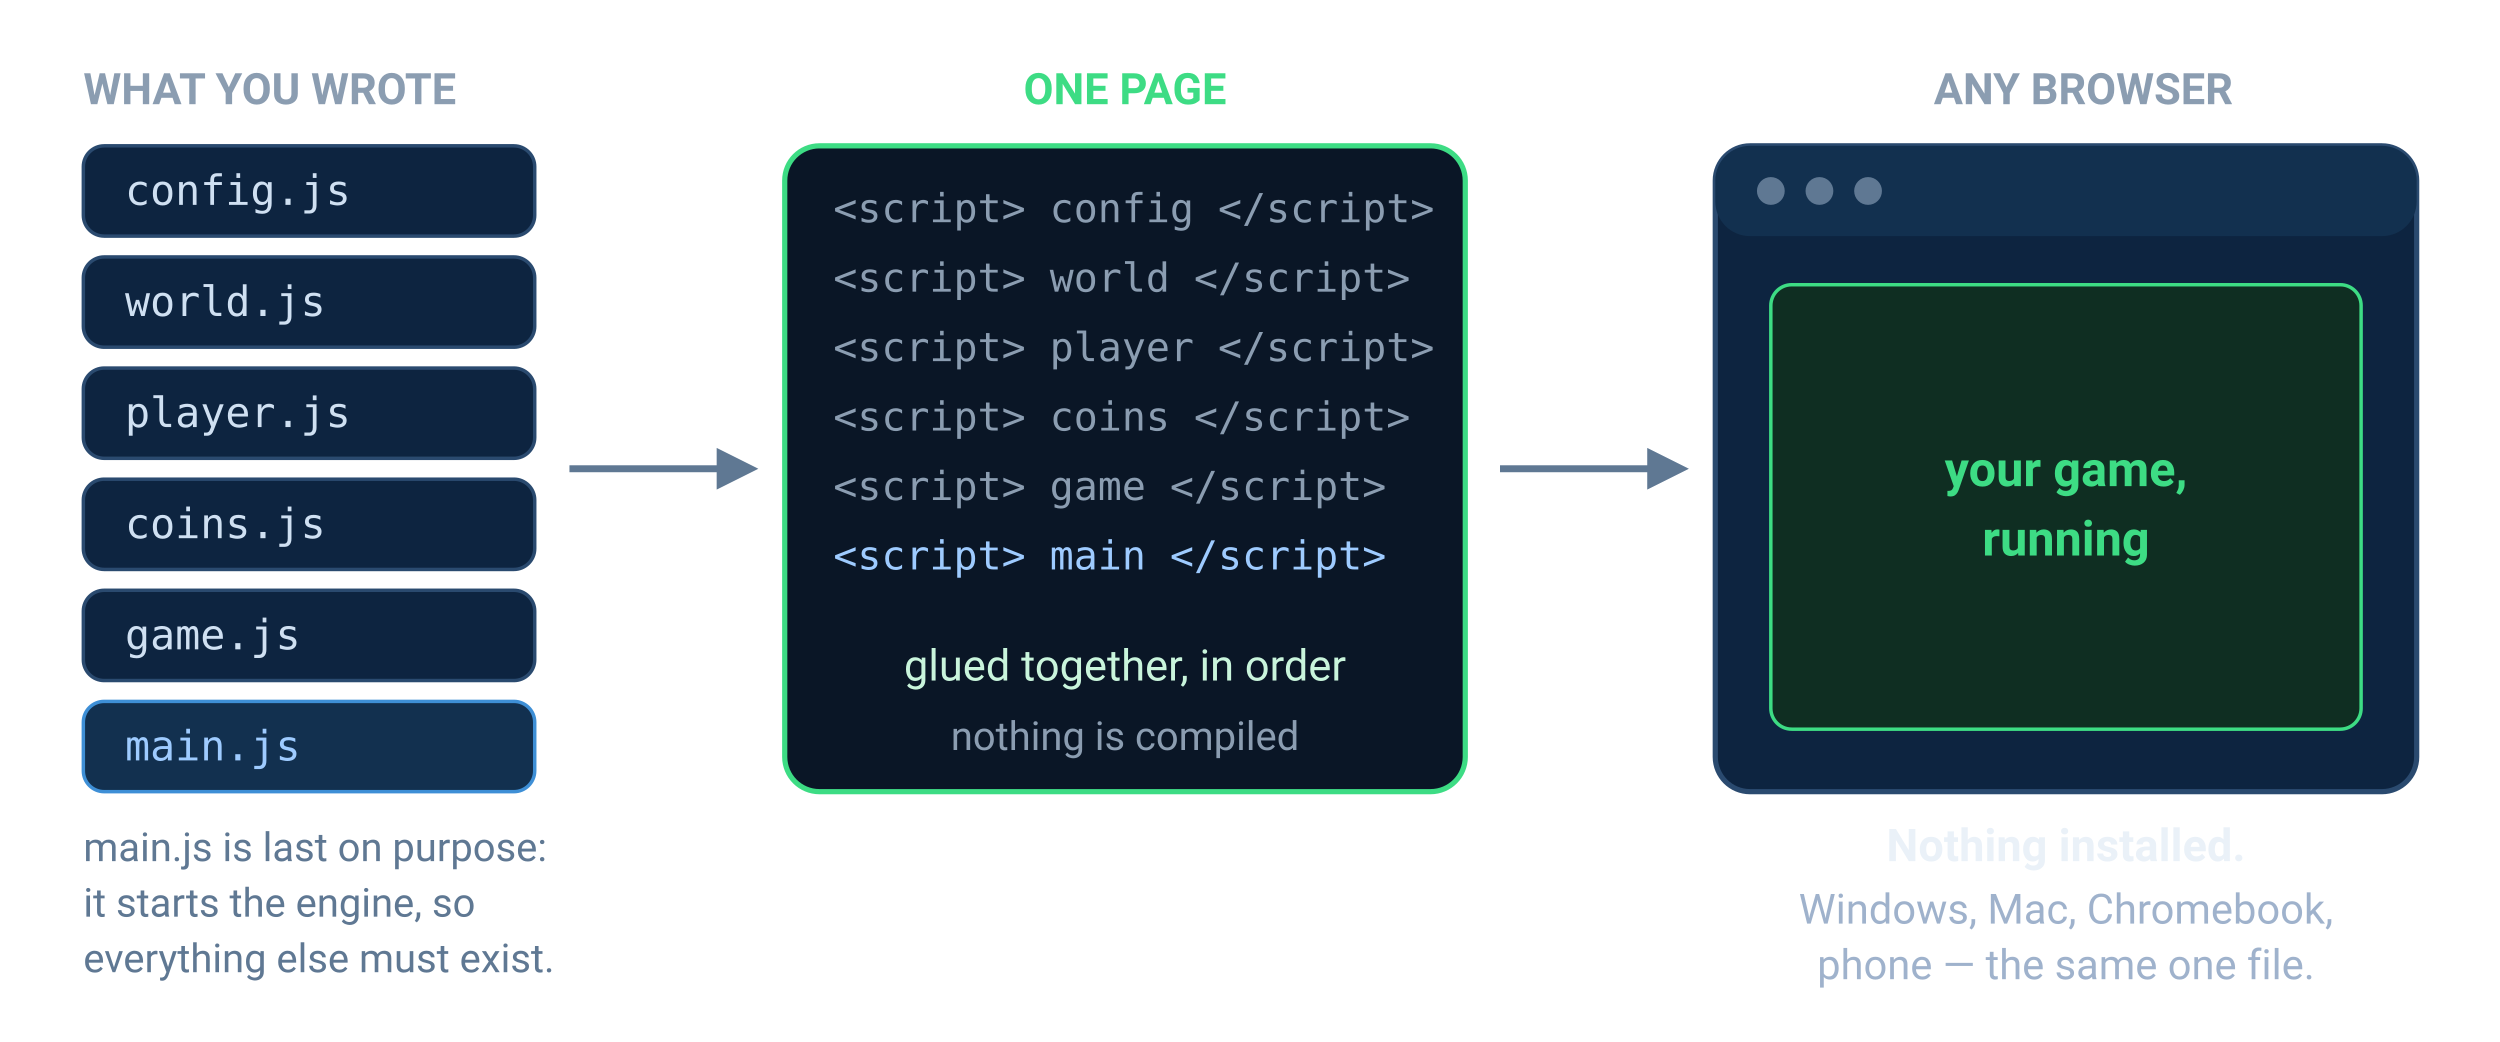
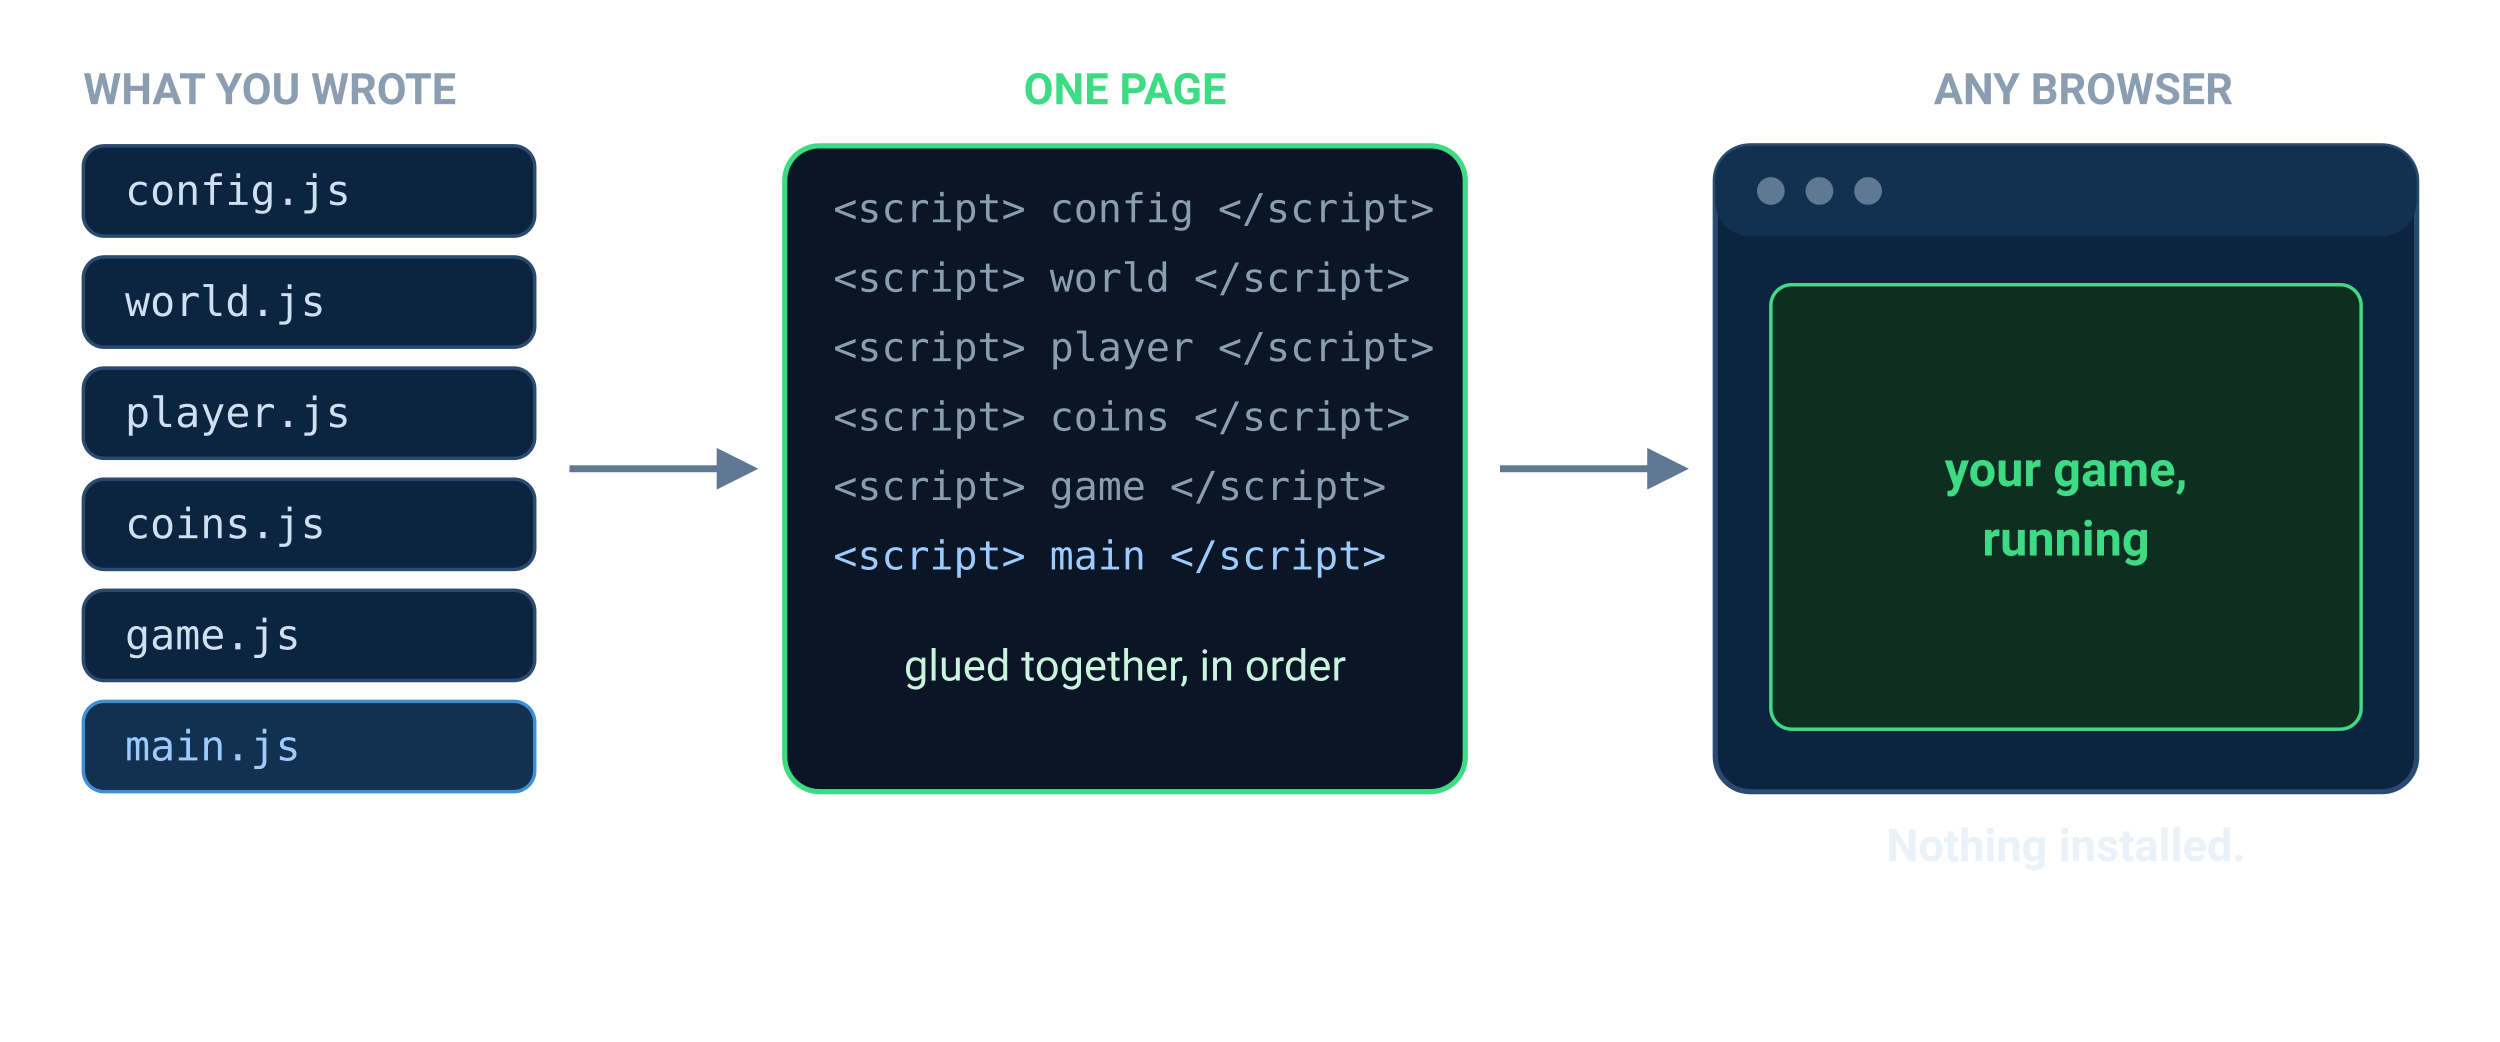
<svg xmlns="http://www.w3.org/2000/svg" viewBox="0 0 720 300" role="img" aria-label="Six project files are joined into a single page, which the browser opens directly. Nothing is compiled and nothing is installed.">
  <defs>
    <marker id="op-arrow" viewBox="0 0 10 10" refX="8" refY="5" markerWidth="6" markerHeight="6" orient="auto-start-reverse">
      <path d="M0 0 L10 5 L0 10 z" fill="#5f7893" />
    </marker>
  </defs>
  <g font-family="Segoe UI, Roboto, Arial, sans-serif">
    <text x="24" y="30" fill="#8b9db1" font-size="12.5" font-weight="600">WHAT YOU WROTE</text>
    <g font-family="Consolas, monospace" font-size="12">
      <rect x="24" y="42" width="130" height="26" rx="6" fill="#0d2440" stroke="#2a4a6f" />
      <text x="36" y="59" fill="#cfe0f2">config.js</text>
      <rect x="24" y="74" width="130" height="26" rx="6" fill="#0d2440" stroke="#2a4a6f" />
      <text x="36" y="91" fill="#cfe0f2">world.js</text>
      <rect x="24" y="106" width="130" height="26" rx="6" fill="#0d2440" stroke="#2a4a6f" />
      <text x="36" y="123" fill="#cfe0f2">player.js</text>
      <rect x="24" y="138" width="130" height="26" rx="6" fill="#0d2440" stroke="#2a4a6f" />
      <text x="36" y="155" fill="#cfe0f2">coins.js</text>
      <rect x="24" y="170" width="130" height="26" rx="6" fill="#0d2440" stroke="#2a4a6f" />
      <text x="36" y="187" fill="#cfe0f2">game.js</text>
      <rect x="24" y="202" width="130" height="26" rx="6" fill="#12304f" stroke="#3e8fd6" />
      <text x="36" y="219" fill="#9ecbff">main.js</text>
    </g>
-     <text x="24" y="248" fill="#5f7893" font-size="11.5">main.js is last on purpose:</text>
-     <text x="24" y="264" fill="#5f7893" font-size="11.5">it starts the engine, so</text>
-     <text x="24" y="280" fill="#5f7893" font-size="11.5">everything else must exist.</text>
    <line x1="164" y1="135" x2="216" y2="135" stroke="#5f7893" stroke-width="2" marker-end="url(#op-arrow)" />
    <rect x="226" y="42" width="196" height="186" rx="10" fill="#0a1626" stroke="#3ddc84" stroke-width="1.5" />
    <text x="324" y="30" text-anchor="middle" fill="#3ddc84" font-size="12.5" font-weight="600">ONE PAGE</text>
    <g font-family="Consolas, monospace" font-size="11.5" fill="#8b9db1">
      <text x="240" y="64">&lt;script&gt; config  &lt;/script&gt;</text>
      <text x="240" y="84">&lt;script&gt; world   &lt;/script&gt;</text>
      <text x="240" y="104">&lt;script&gt; player  &lt;/script&gt;</text>
      <text x="240" y="124">&lt;script&gt; coins   &lt;/script&gt;</text>
      <text x="240" y="144">&lt;script&gt; game    &lt;/script&gt;</text>
      <text x="240" y="164" fill="#9ecbff">&lt;script&gt; main    &lt;/script&gt;</text>
    </g>
    <text x="324" y="196" text-anchor="middle" fill="#c9f5dc" font-size="12.5">glued together, in order</text>
-     <text x="324" y="216" text-anchor="middle" fill="#8b9db1" font-size="11.5">nothing is compiled</text>
    <line x1="432" y1="135" x2="484" y2="135" stroke="#5f7893" stroke-width="2" marker-end="url(#op-arrow)" />
    <text x="600" y="30" text-anchor="middle" fill="#8b9db1" font-size="12.5" font-weight="600">ANY BROWSER</text>
    <rect x="494" y="42" width="202" height="186" rx="10" fill="#0d2440" stroke="#2a4a6f" stroke-width="1.5" />
    <rect x="494" y="42" width="202" height="26" rx="10" fill="#12304f" />
    <circle cx="510" cy="55" r="4" fill="#5f7893" />
    <circle cx="524" cy="55" r="4" fill="#5f7893" />
    <circle cx="538" cy="55" r="4" fill="#5f7893" />
    <rect x="510" y="82" width="170" height="128" rx="6" fill="#0f2e22" stroke="#3ddc84" />
    <text x="595" y="140" text-anchor="middle" fill="#3ddc84" font-size="14" font-weight="700">your game,</text>
    <text x="595" y="160" text-anchor="middle" fill="#3ddc84" font-size="14" font-weight="700">running</text>
    <text x="595" y="248" text-anchor="middle" fill="#eaf1f8" font-size="13" font-weight="600">Nothing installed.</text>
-     <text x="595" y="266" text-anchor="middle" fill="#9fb2cc" font-size="12">Windows, Mac, Chromebook,</text>
-     <text x="595" y="282" text-anchor="middle" fill="#9fb2cc" font-size="12">phone — the same one file.</text>
  </g>
</svg>
